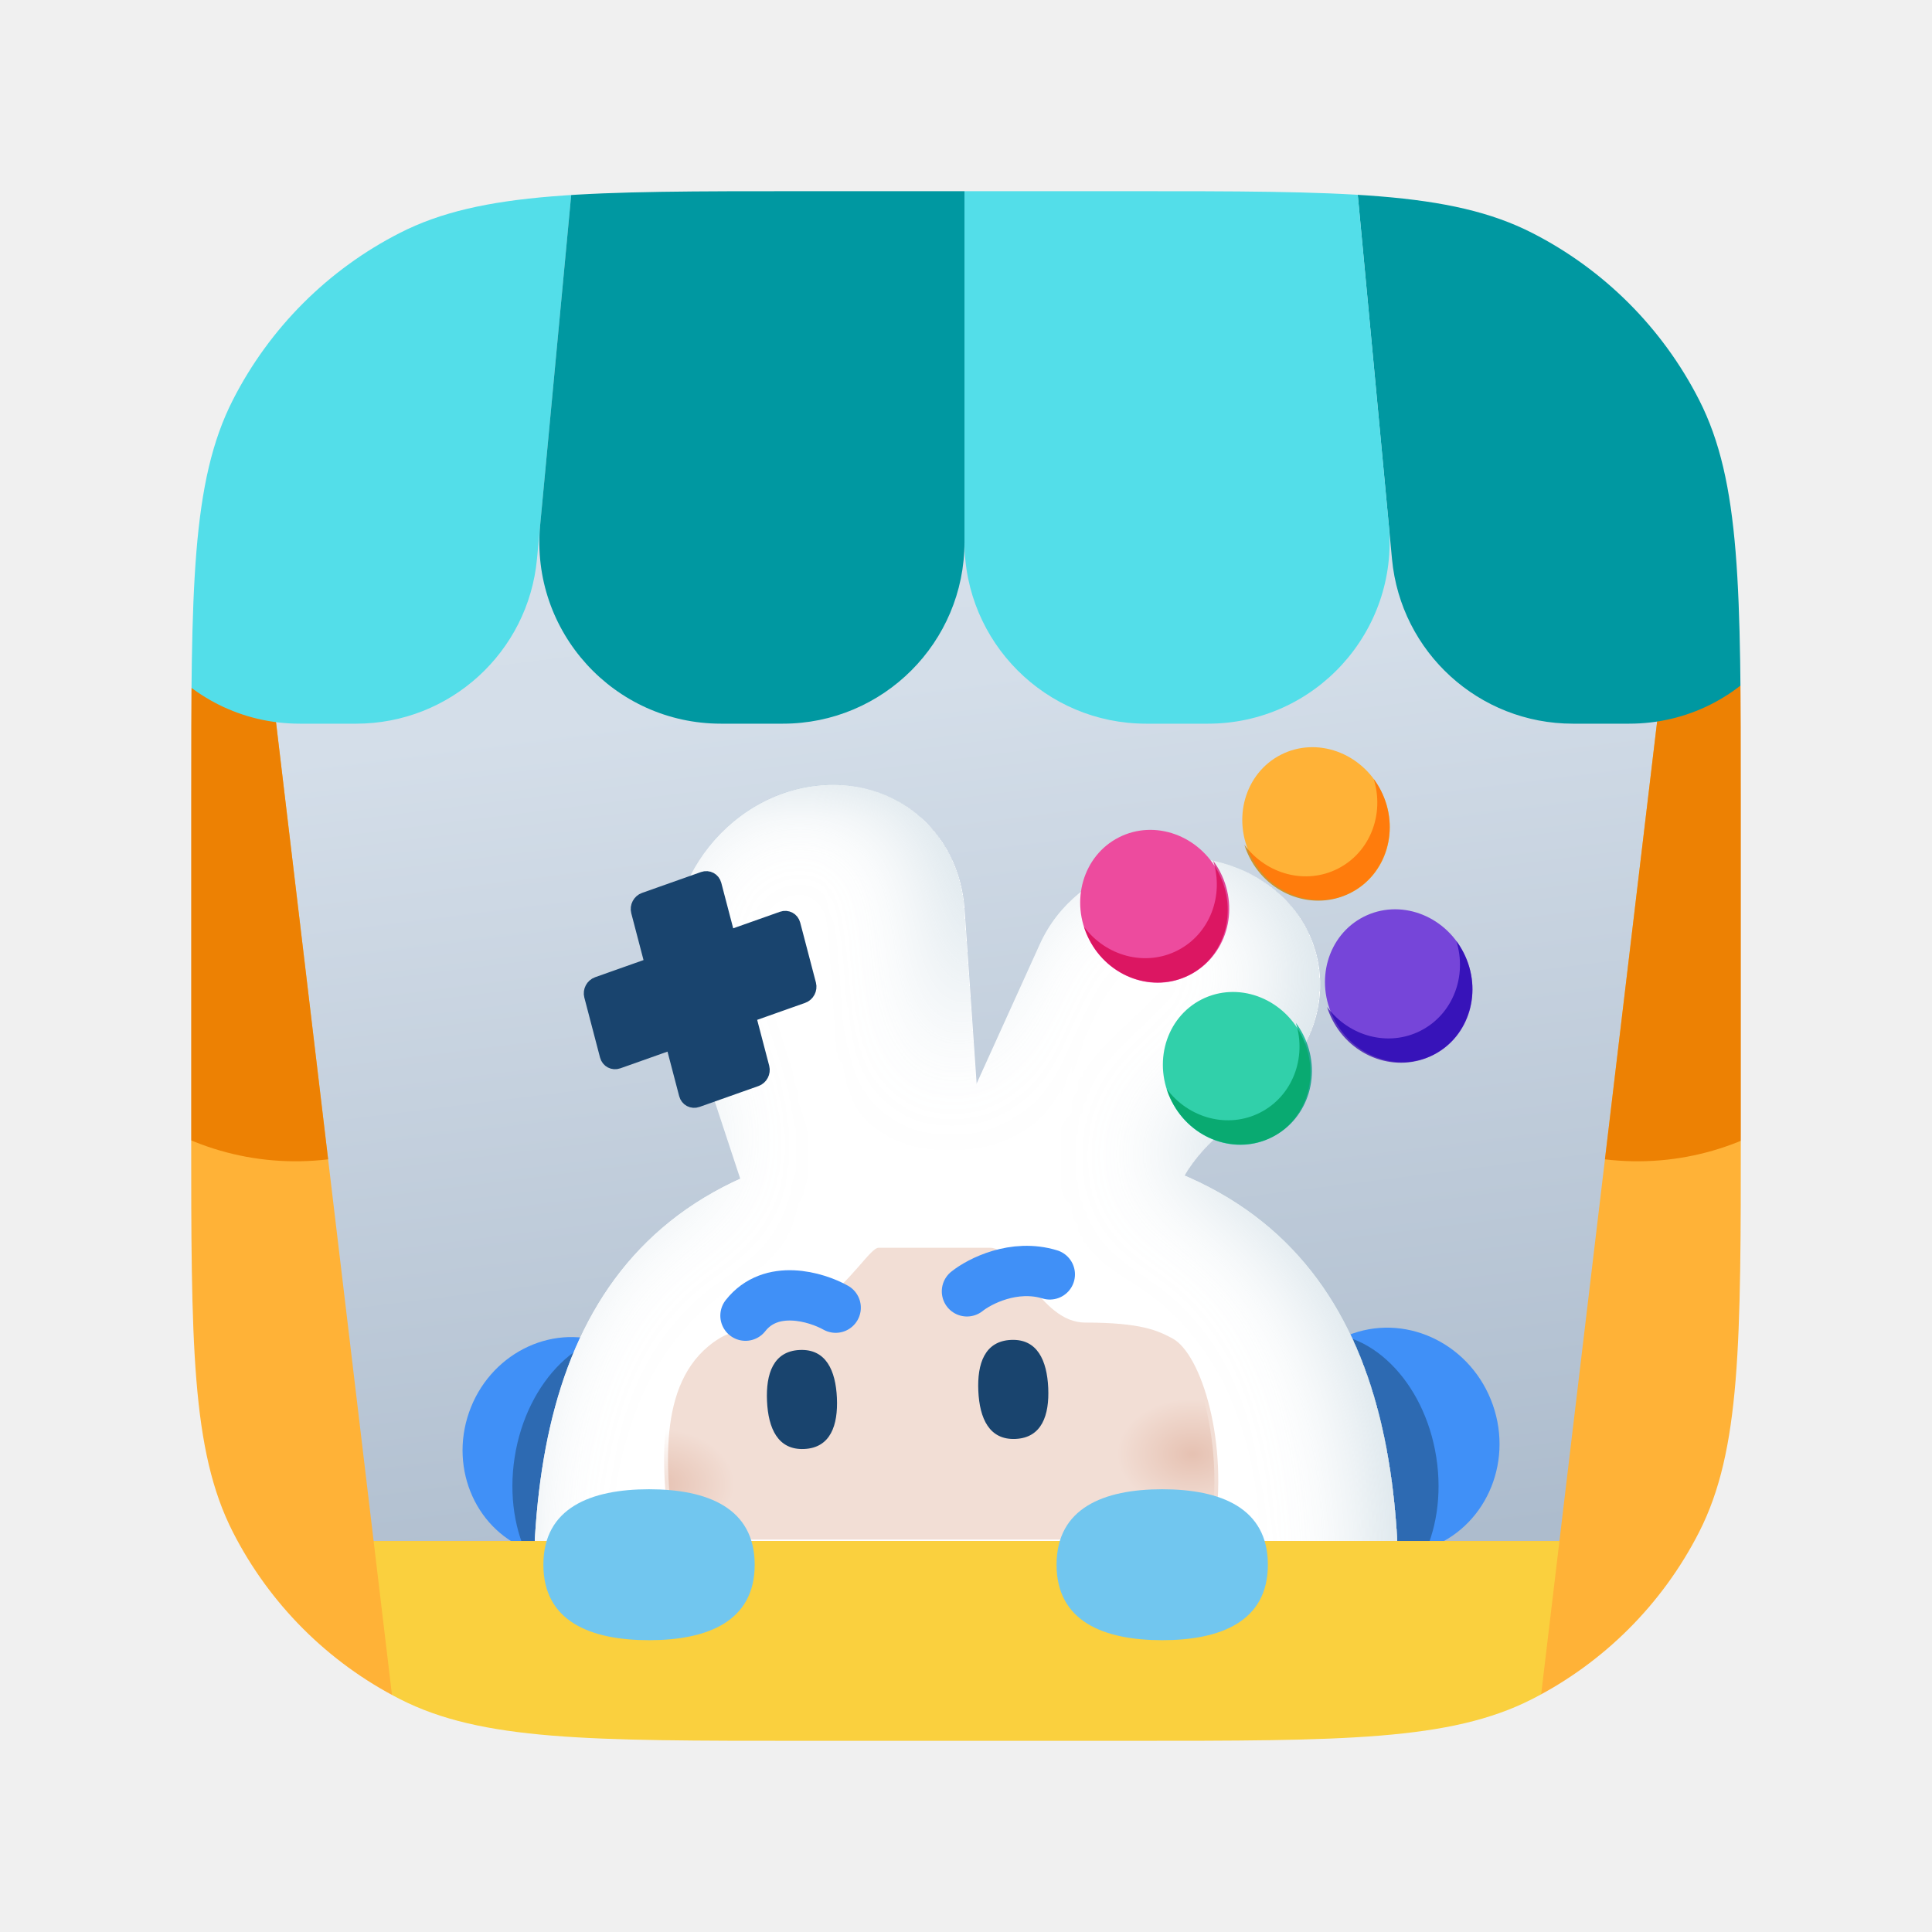
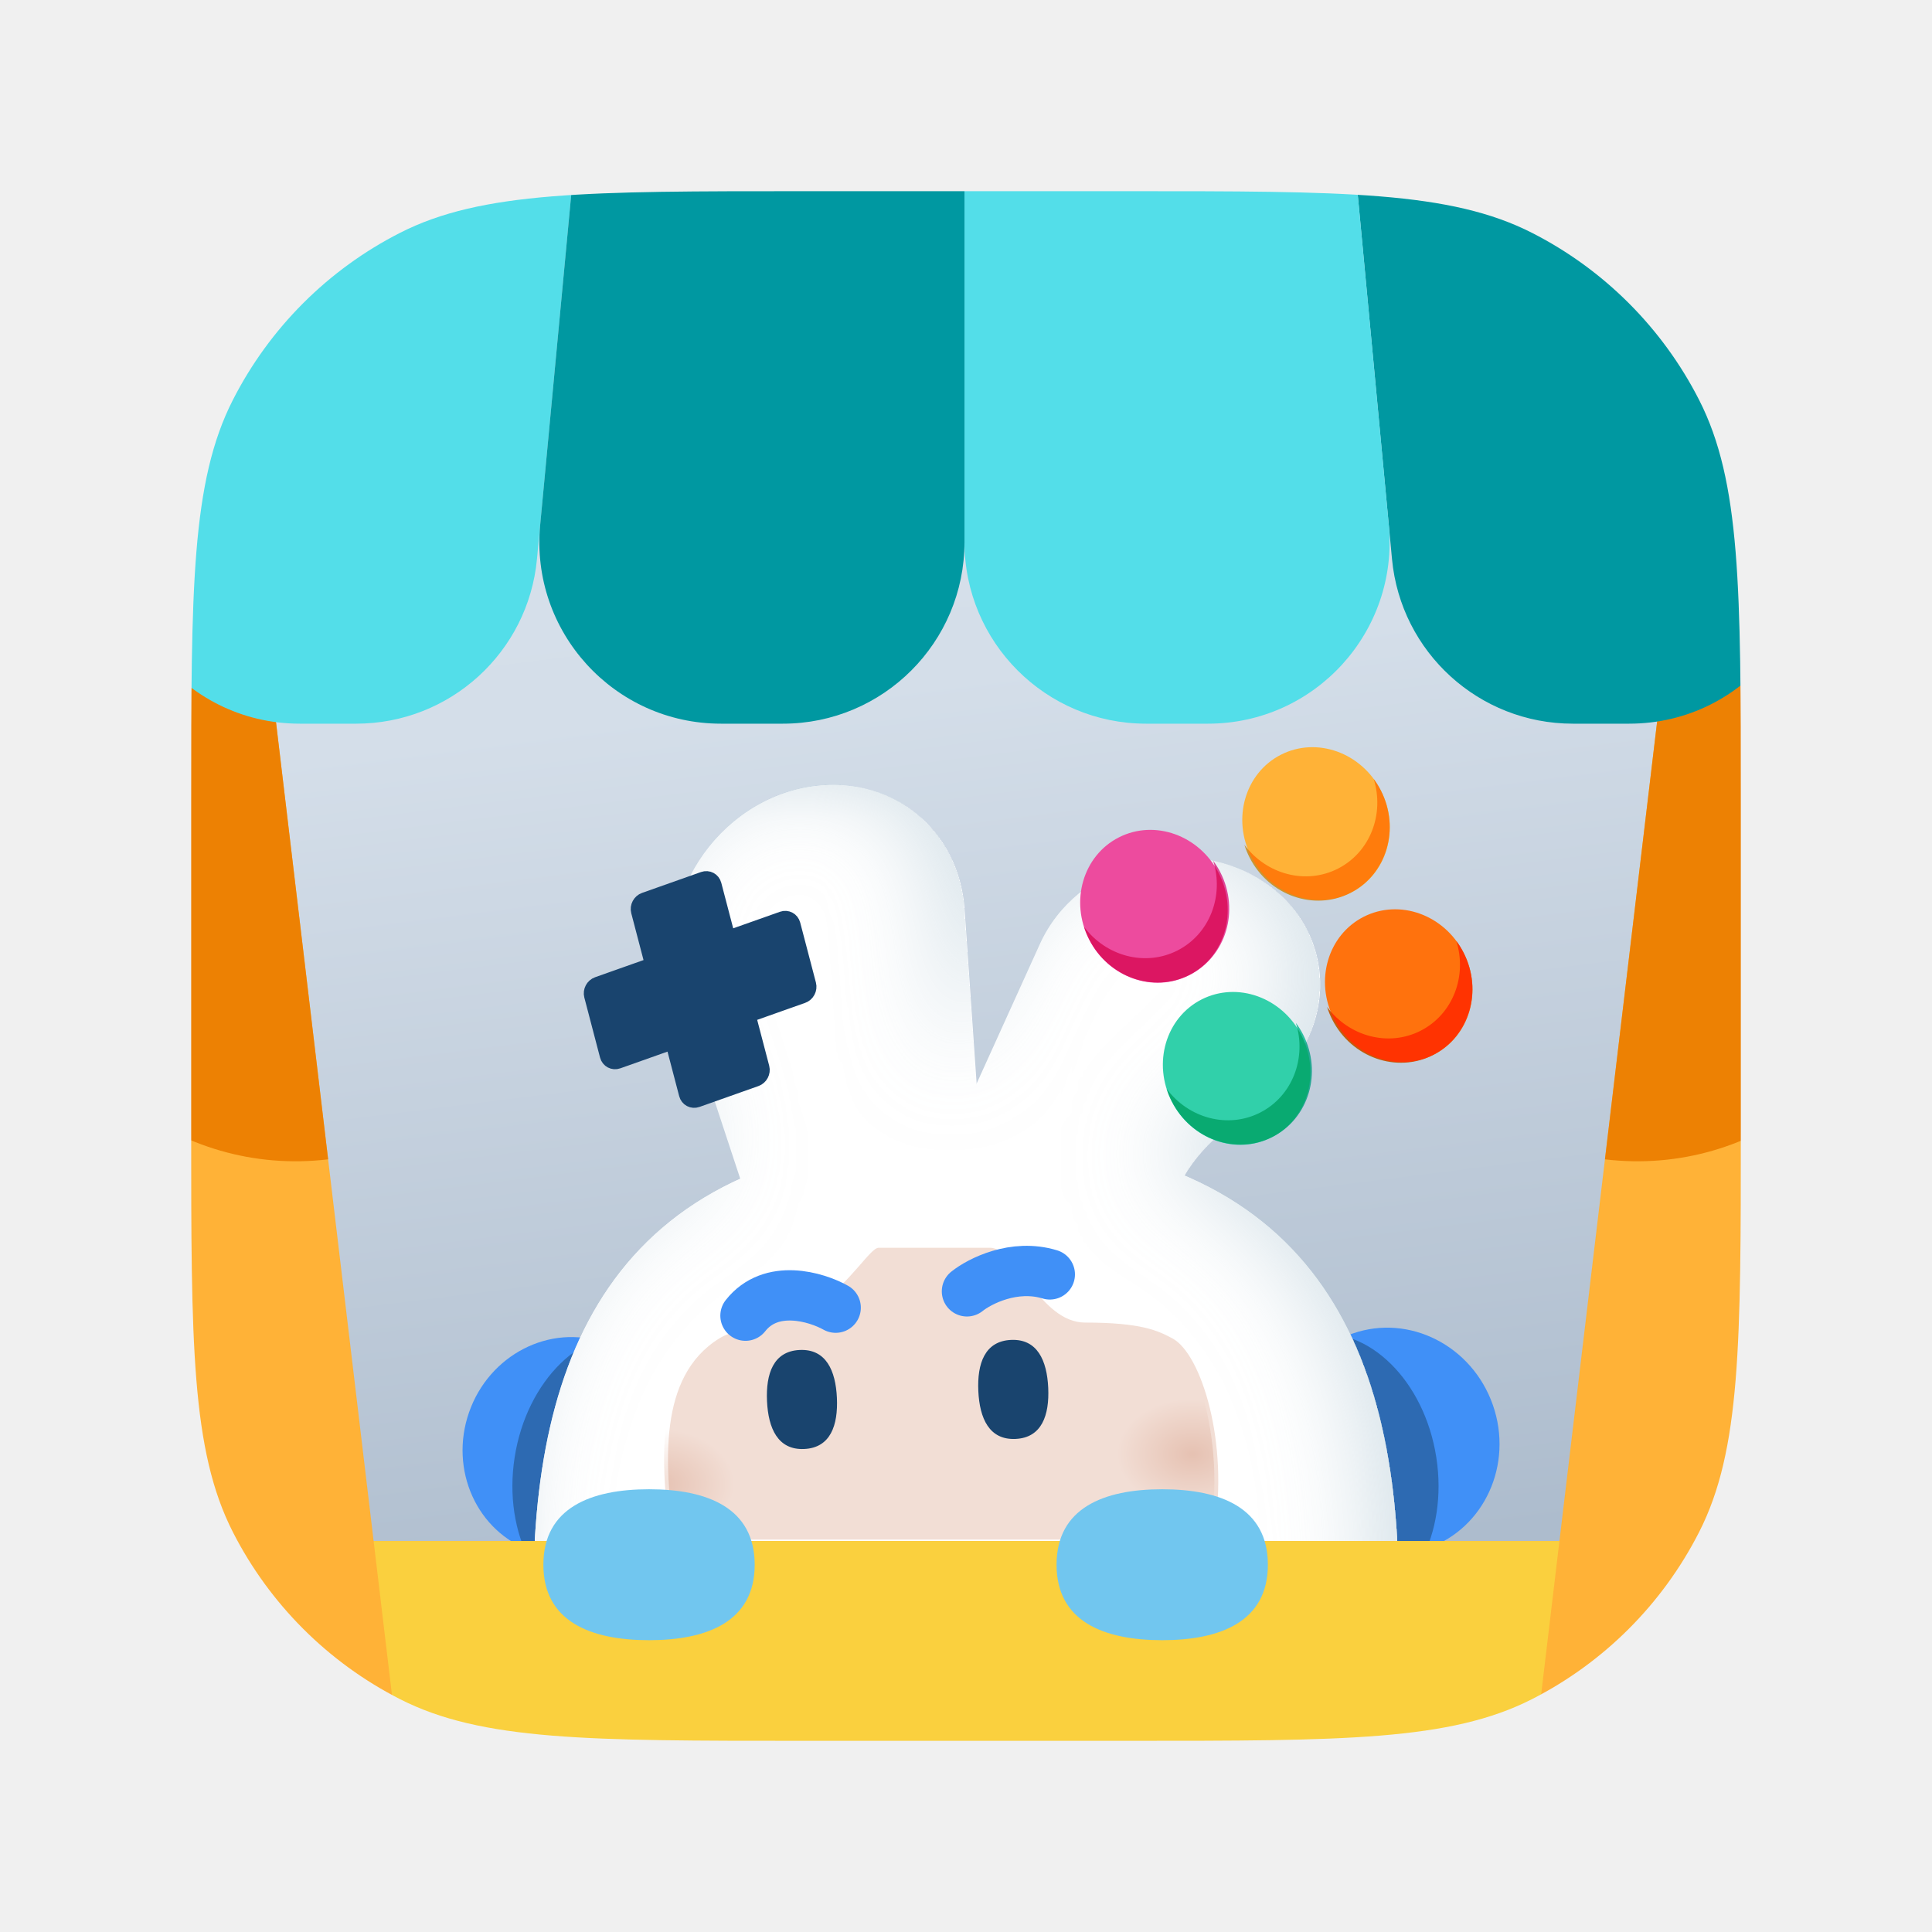
<svg xmlns="http://www.w3.org/2000/svg" width="192" height="192" fill="none" viewBox="0 0 192 192">
  <mask id="mask0_1684_1095" width="154" height="154" x="19" y="19" maskUnits="userSpaceOnUse" style="mask-type:alpha">
    <path fill="#EFF3F5" d="M19 79.8C19 58.518 19 47.877 23.142 39.748C26.785 32.598 32.598 26.785 39.748 23.142C47.877 19 58.518 19 79.8 19H112.2C133.482 19 144.123 19 152.252 23.142C159.402 26.785 165.215 32.598 168.858 39.748C173 47.877 173 58.518 173 79.8V112.2C173 133.482 173 144.123 168.858 152.252C165.215 159.402 159.402 165.215 152.252 168.858C144.123 173 133.482 173 112.2 173H79.8C58.518 173 47.877 173 39.748 168.858C32.598 165.215 26.785 159.402 23.142 152.252C19 144.123 19 133.482 19 112.2V79.8Z" />
  </mask>
  <g mask="url(#mask0_1684_1095)">
    <path fill="url(#paint0_linear_1684_1095)" d="M19 79.8C19 58.518 19 47.877 23.142 39.748C26.785 32.598 32.598 26.785 39.748 23.142C47.877 19 58.518 19 79.8 19H112.2C133.482 19 144.123 19 152.252 23.142C159.402 26.785 165.215 32.598 168.858 39.748C173 47.877 173 58.518 173 79.8V112.2C173 133.482 173 144.123 168.858 152.252C165.215 159.402 159.402 165.215 152.252 168.858C144.123 173 133.482 173 112.2 173H79.8C58.518 173 47.877 173 39.748 168.858C32.598 165.215 26.785 159.402 23.142 152.252C19 144.123 19 133.482 19 112.2V79.8Z" />
    <ellipse fill="#4090F7" rx="10.417" ry="10.966" transform="matrix(-0.944148 -0.329522 -0.329522 0.944148 56.449 143.786)" />
    <ellipse fill="#19446E" opacity=".5" rx="10.417" ry="13.982" transform="matrix(-0.98809 -0.153877 -0.153877 0.98809 61.4384 146.425)" />
    <ellipse cx="138.154" cy="143.196" fill="#4090F7" rx="10.812" ry="11.304" transform="rotate(-19.2397 138.154 143.196)" />
    <ellipse cx="132.445" cy="146.425" fill="#19446E" opacity=".5" rx="10.417" ry="13.982" transform="rotate(-8.8517 132.445 146.425)" />
    <path fill="#fff" d="M67.6 98.838C64.597 89.743 71.312 79.364 81.005 78.119C88.767 77.121 95.314 82.517 95.857 90.359L98.654 130.763C99.063 136.657 94.214 142.074 88.394 142.227C84.514 142.329 81.193 140.012 79.989 136.364L67.6 98.838Z" />
    <path fill="#fff" d="M103.423 93.803C107.036 85.83 117.742 82.713 125.279 87.442C132.457 91.945 133.237 101.403 126.92 107.34L120.468 113.404C118.994 114.79 117.816 116.411 117 118.178L111.602 129.86C108.952 135.593 101.253 137.837 95.788 134.469C92.182 132.246 90.593 128.14 91.817 124.207L96.582 108.902L103.423 93.803Z" />
    <path fill="#fff" d="M139 158.5C139 183.629 130.158 204 96 204C61.842 204 53 183.629 53 158.5C53 133.371 61.842 113 96 113C130.158 113 139 133.371 139 158.5Z" />
    <g filter="url(#filter0_i_1684_1095)">
      <path fill="#fff" d="M67.522 98.838C64.52 89.743 71.235 79.364 80.928 78.119C88.69 77.121 95.237 82.517 95.779 90.359L98.577 130.763C98.986 136.657 94.137 142.074 88.316 142.227C84.437 142.329 81.116 140.012 79.912 136.364L67.522 98.838Z" />
      <path fill="#fff" d="M103.346 93.803C106.958 85.83 117.665 82.713 125.201 87.442C132.38 91.945 133.16 101.403 126.843 107.34L120.391 113.404C118.917 114.79 117.739 116.411 116.923 118.178L111.524 129.86C108.875 135.593 101.176 137.837 95.711 134.469C92.105 132.246 90.515 128.14 91.74 124.207L96.504 108.902L103.346 93.803Z" />
      <path fill="#fff" d="M139 158.5C139 183.629 130.158 204 96 204C61.842 204 53 183.629 53 158.5C53 133.371 61.842 113 96 113C130.158 113 139 133.371 139 158.5Z" />
    </g>
    <path fill="#FFB237" d="M-4.762 160.337C-4.762 156.367 -1.543 153.148 2.427 153.148H189.272C193.242 153.148 196.461 156.367 196.461 160.337V200.401C196.461 204.371 193.242 207.59 189.272 207.59H2.427C-1.543 207.59 -4.762 204.371 -4.762 200.401V160.337Z" />
    <rect width="201.223" height="54.441" x="-4.762" y="153.148" fill="#FAD03E" rx="7.189" />
    <path fill="#FFB237" d="M-1.259 59.807L25.621 56.602L39.258 170.991L12.379 174.196L-1.259 59.807Z" />
    <path fill="#ED8103" d="M-1.259 59.807L25.621 56.602L32.609 115.214C17.763 116.984 4.294 106.384 2.524 91.539L-1.259 59.807Z" />
    <path fill="#FFB237" d="M193.365 59.807L166.485 56.602L152.848 170.991L179.728 174.196L193.365 59.807Z" />
    <path fill="#ED8103" d="M193.365 59.807L166.485 56.602L159.498 115.214C174.343 116.984 187.812 106.384 189.582 91.539L193.365 59.807Z" />
    <path fill="#0098A1" d="M164.826 -12H131.983L138.336 55.561C139.208 64.832 146.992 71.918 156.304 71.918H161.902C173.553 71.918 182.151 61.042 179.462 49.706L164.826 -12Z" />
    <path fill="#53DEE9" d="M26.873 -12H59.716L53.363 55.561C52.491 64.832 44.708 71.918 35.395 71.918H29.797C18.146 71.918 9.548 61.042 12.237 49.706L26.873 -12Z" />
    <path fill="#53DEE9" d="M131.983 -12H95.849V53.871C95.849 63.838 103.929 71.918 113.896 71.918H120.051C130.685 71.918 139.014 62.769 138.019 52.181L131.983 -12Z" />
    <path fill="#0098A1" d="M59.716 -12H95.85V53.871C95.85 63.838 87.77 71.918 77.803 71.918H71.648C61.014 71.918 52.685 62.769 53.681 52.181L59.716 -12Z" />
    <path fill="#F2DED5" d="M71.5 133C65.291 136.821 66.165 145.71 66.898 152.116C66.956 152.621 67.384 153 67.892 153H119.683C120.158 153 120.57 152.665 120.65 152.196C122.142 143.515 119.414 134.539 116.5 133C115.092 132.256 113.469 131.436 107.837 131.436C103.332 131.436 101 124 98.383 124H87.32C86.5 124 84.644 127.305 81.286 129.701C78.229 131.882 73.77 131.603 71.5 133Z" />
    <path fill="#19446E" d="M79.923 143.999C77.307 144.119 76.349 141.955 76.225 139.238C76.101 136.52 76.858 134.278 79.473 134.159C82.089 134.039 83.047 136.203 83.171 138.92C83.295 141.638 82.538 143.88 79.923 143.999Z" />
    <path fill="#19446E" d="M100.923 142.999C98.307 143.119 97.349 140.955 97.225 138.238C97.101 135.52 97.858 133.278 100.473 133.159C103.089 133.039 104.047 135.203 104.171 137.92C104.295 140.638 103.538 142.88 100.923 142.999Z" />
    <g style="mix-blend-mode:multiply">
      <mask id="mask1_1684_1095" width="68" height="14" x="58" y="139" maskUnits="userSpaceOnUse" style="mask-type:alpha">
        <ellipse cx="118.5" cy="144.5" fill="url(#paint1_radial_1684_1095)" rx="7.5" ry="5.5" />
        <ellipse cx="65.5" cy="147.5" fill="url(#paint2_radial_1684_1095)" rx="7.5" ry="5.5" />
      </mask>
      <g mask="url(#mask1_1684_1095)">
        <path fill="#F2DED5" d="M71.115 133C64.906 136.821 65.779 145.71 66.513 152.116C66.571 152.621 66.998 153 67.507 153H119.297C119.773 153 120.184 152.665 120.265 152.196C121.756 143.515 119.028 134.539 116.115 133C114.706 132.256 113.084 131.436 107.452 131.436C102.946 131.436 100.615 124 97.998 124H86.935C86.115 124 84.259 127.305 80.901 129.701C77.843 131.882 73.385 131.603 71.115 133Z" />
      </g>
    </g>
    <path stroke="#4090F7" stroke-linecap="round" stroke-linejoin="round" stroke-width="5" d="M83.049 129.955C81.119 128.876 76.622 127.525 74.085 130.749" />
    <path stroke="#4090F7" stroke-linecap="round" stroke-linejoin="round" stroke-width="5" d="M96.095 128.332C97.362 127.32 100.783 125.567 104.329 126.648" />
    <path fill="#71C6EF" d="M75 155.5C75 161.148 70.299 163 64.5 163C58.701 163 54 161.148 54 155.5C54 149.852 58.701 148 64.5 148C70.299 148 75 149.852 75 155.5Z" />
    <path fill="#71C6EF" d="M126 155.5C126 161.148 121.299 163 115.5 163C109.701 163 105 161.148 105 155.5C105 149.852 109.701 148 115.5 148C121.299 148 126 149.852 126 155.5Z" />
    <ellipse cx="114.678" cy="90.068" fill="#ED4B9E" rx="7.234" ry="7.686" transform="rotate(-27.0243 114.678 90.068)" />
    <ellipse cx="122.895" cy="106.177" fill="#31D0AA" rx="7.234" ry="7.686" transform="rotate(-27.0243 122.895 106.177)" />
    <ellipse cx="130.787" cy="81.851" fill="#FFB237" rx="7.234" ry="7.686" transform="rotate(-27.0243 130.787 81.8512)" />
-     <ellipse cx="139.004" cy="97.961" fill="#7645D9" rx="7.234" ry="7.686" transform="rotate(-27.0243 139.004 97.9607)" />
+     <ellipse cx="139.004" cy="97.961" fill="#FF720D" rx="7.234" ry="7.686" transform="rotate(-27.0243 139.004 97.9607)" />
    <g style="mix-blend-mode:multiply">
      <path fill="#ED4B9E" fill-rule="evenodd" d="M120.565 85.543C121.656 89.025 120.229 92.82 117.018 94.457C113.808 96.094 109.898 95.022 107.719 92.095C107.853 92.521 108.024 92.942 108.234 93.355C110.163 97.136 114.647 98.711 118.251 96.873C121.854 95.035 123.211 90.48 121.283 86.699C121.073 86.287 120.832 85.901 120.565 85.543Z" clip-rule="evenodd" />
    </g>
    <g style="mix-blend-mode:multiply">
      <path fill="#31D0AA" fill-rule="evenodd" d="M128.782 101.652C129.873 105.134 128.445 108.929 125.235 110.566C122.024 112.204 118.115 111.132 115.936 108.204C116.069 108.63 116.241 109.052 116.451 109.464C118.38 113.245 122.864 114.821 126.467 112.983C130.071 111.145 131.428 106.59 129.5 102.809C129.289 102.396 129.049 102.01 128.782 101.652Z" clip-rule="evenodd" />
    </g>
    <g style="mix-blend-mode:multiply">
      <path fill="#FFB237" fill-rule="evenodd" d="M136.514 77.408C137.605 80.89 136.177 84.685 132.966 86.322C129.756 87.96 125.846 86.888 123.668 83.96C123.801 84.386 123.972 84.808 124.183 85.22C126.111 89.001 130.596 90.577 134.199 88.739C137.802 86.901 139.16 82.346 137.231 78.564C137.021 78.152 136.78 77.766 136.514 77.408Z" clip-rule="evenodd" />
    </g>
    <g style="mix-blend-mode:multiply">
-       <path fill="#7645D9" fill-rule="evenodd" d="M144.73 93.517C145.821 97 144.394 100.794 141.183 102.432C137.973 104.069 134.063 102.997 131.884 100.07C132.018 100.496 132.189 100.917 132.399 101.33C134.328 105.111 138.813 106.686 142.416 104.848C146.019 103.01 147.377 98.455 145.448 94.674C145.238 94.262 144.997 93.876 144.73 93.517Z" clip-rule="evenodd" />
+       <path fill="#FF720D" fill-rule="evenodd" d="M144.73 93.517C145.821 97 144.394 100.794 141.183 102.432C137.973 104.069 134.063 102.997 131.884 100.07C132.018 100.496 132.189 100.917 132.399 101.33C134.328 105.111 138.813 106.686 142.416 104.848C146.019 103.01 147.377 98.455 145.448 94.674C145.238 94.262 144.997 93.876 144.73 93.517Z" clip-rule="evenodd" />
    </g>
  </g>
  <path fill="#19446E" stroke="#19446E" stroke-linejoin="round" stroke-width="1.616" d="M68.278 108.731C68.391 109.163 68.824 109.392 69.245 109.243L75.104 107.169C75.524 107.02 75.774 106.549 75.661 106.117L74.278 100.839L79.747 98.902C80.168 98.753 80.417 98.282 80.304 97.85L78.741 91.886C78.628 91.454 78.195 91.225 77.775 91.374L72.306 93.311L70.898 87.937C70.785 87.505 70.352 87.276 69.931 87.425L64.073 89.499C63.652 89.648 63.402 90.119 63.516 90.551L64.923 95.925L59.408 97.878C58.987 98.027 58.738 98.498 58.851 98.929L60.413 104.894C60.526 105.326 60.959 105.555 61.38 105.406L66.895 103.453L68.278 108.731Z" />
  <defs>
    <filter id="filter0_i_1684_1095" width="89" height="127" x="50" y="77" color-interpolation-filters="sRGB" filterUnits="userSpaceOnUse">
      <feFlood flood-opacity="0" result="BackgroundImageFix" />
      <feBlend in="SourceGraphic" in2="BackgroundImageFix" mode="normal" result="shape" />
      <feColorMatrix in="SourceAlpha" result="hardAlpha" type="matrix" values="0 0 0 0 0 0 0 0 0 0 0 0 0 0 0 0 0 0 127 0" />
      <feOffset dx="-3" dy="-1" />
      <feGaussianBlur stdDeviation="4.5" />
      <feComposite in2="hardAlpha" k2="-1" k3="1" operator="arithmetic" />
      <feColorMatrix type="matrix" values="0 0 0 0 0.726 0 0 0 0 0.806 0 0 0 0 0.85 0 0 0 0.55 0" />
      <feBlend in2="shape" mode="normal" result="effect1_innerShadow_1684_1095" />
    </filter>
    <linearGradient id="paint0_linear_1684_1095" x1="38" x2="71" y1="-101.5" y2="162" gradientUnits="userSpaceOnUse">
      <stop stop-color="#E1EBF5" />
      <stop offset=".657" stop-color="#D4DEE9" />
      <stop offset="1" stop-color="#ADBCCD" />
    </linearGradient>
    <radialGradient id="paint1_radial_1684_1095" cx="0" cy="0" r="1" gradientTransform="translate(118.5 144.5) rotate(90) scale(5.5 7.5)" gradientUnits="userSpaceOnUse">
      <stop stop-color="#DDAFA2" />
      <stop offset="1" stop-color="#DDAFA2" stop-opacity="0" />
    </radialGradient>
    <radialGradient id="paint2_radial_1684_1095" cx="0" cy="0" r="1" gradientTransform="translate(65.5 147.5) rotate(90) scale(5.5 7.5)" gradientUnits="userSpaceOnUse">
      <stop stop-color="#DDAFA2" />
      <stop offset="1" stop-color="#DDAFA2" stop-opacity="0" />
    </radialGradient>
  </defs>
</svg>
